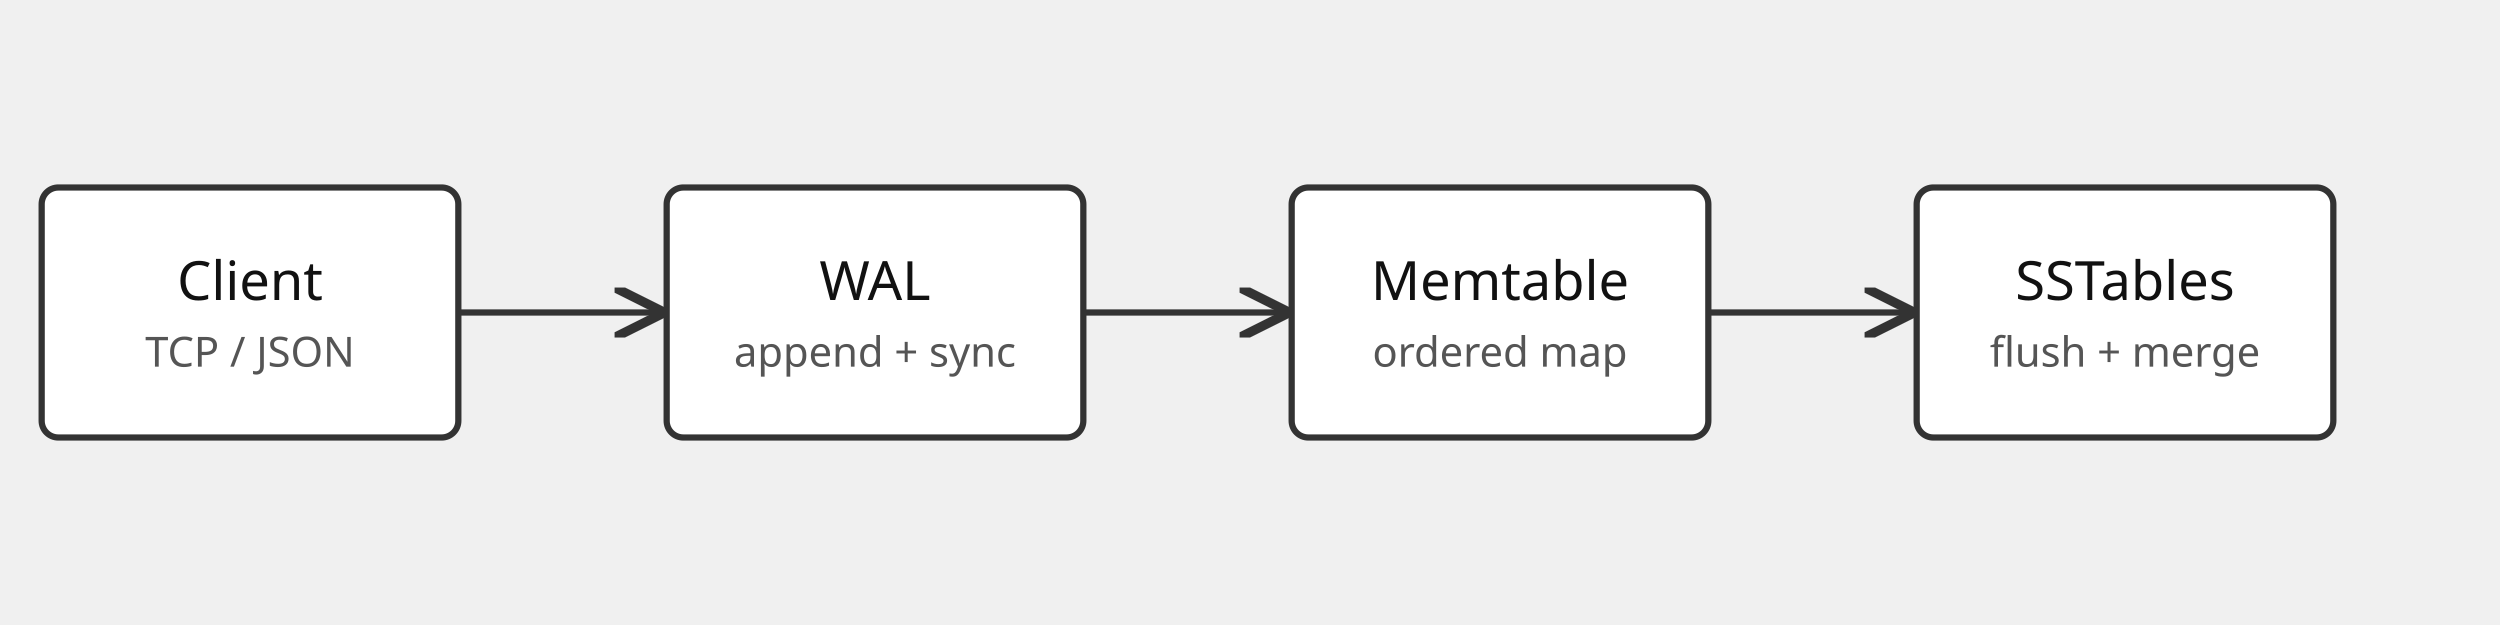
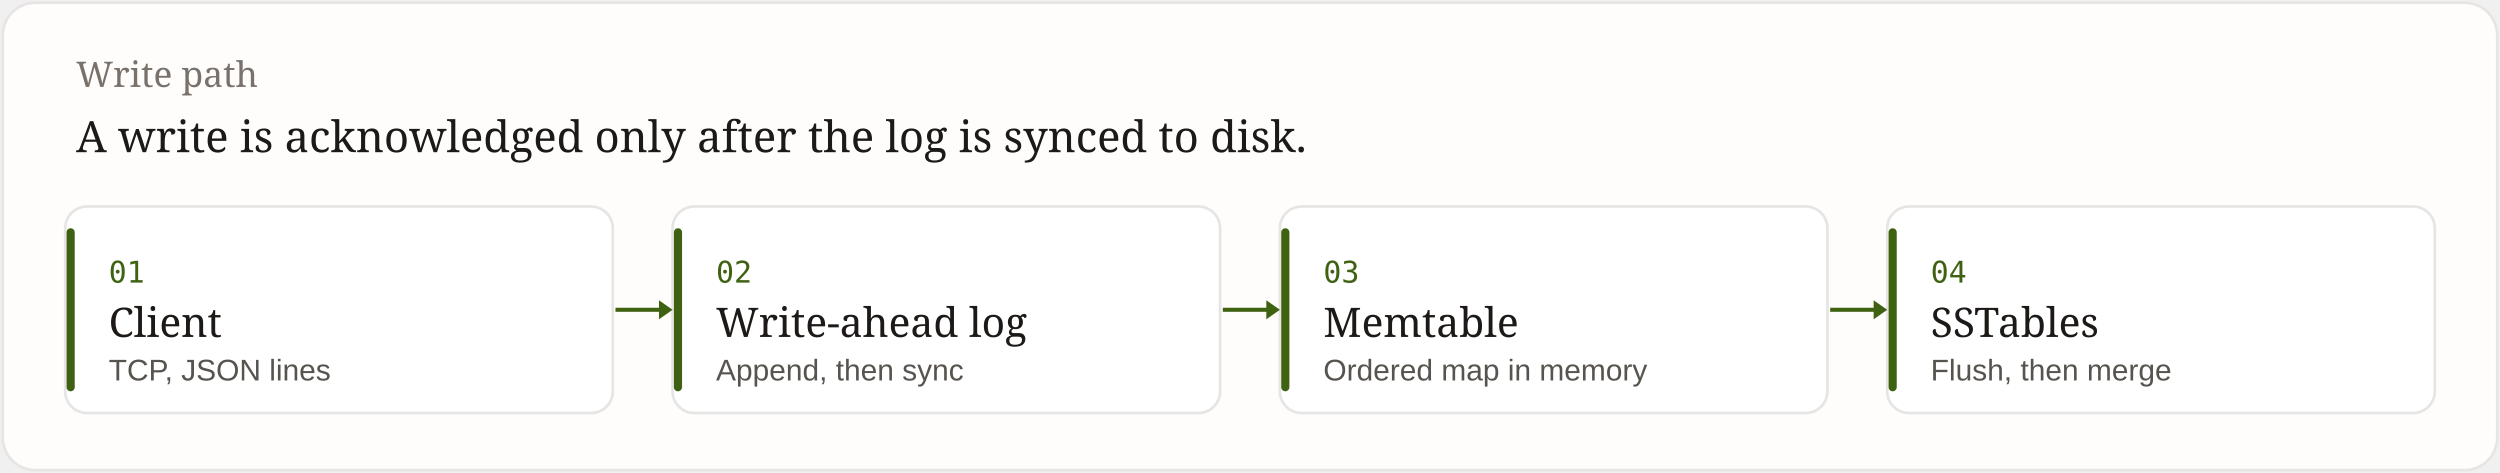
- <svg xmlns="http://www.w3.org/2000/svg" width="600" height="150" viewBox="0 0 600 150" role="img" aria-label="Write path diagram">
-   <style>
-     .box { fill: #ffffff; stroke: #333333; stroke-width: 1.5; }
-     .label { font-family: sans-serif; font-size: 13px; fill: #111111; text-anchor: middle; }
-     .sub { font-family: sans-serif; font-size: 10px; fill: #555555; text-anchor: middle; }
-     .arrow { stroke: #333333; stroke-width: 1.5; fill: none; marker-end: url(#head); }
-   </style>
-   <defs>
-     <marker id="head" markerWidth="8" markerHeight="8" refX="7" refY="4" orient="auto">
-       <path d="M0,0 L8,4 L0,8" fill="none" stroke="#333" stroke-width="1.5" />
-     </marker>
-   </defs>
-   <rect class="box" x="10" y="45" width="100" height="60" rx="4" />
-   <text class="label" x="60" y="72">Client</text>
-   <text class="sub" x="60" y="88">TCP / JSON</text>
-   <rect class="box" x="160" y="45" width="100" height="60" rx="4" />
-   <text class="label" x="210" y="72">WAL</text>
-   <text class="sub" x="210" y="88">append + sync</text>
-   <rect class="box" x="310" y="45" width="100" height="60" rx="4" />
-   <text class="label" x="360" y="72">Memtable</text>
-   <text class="sub" x="360" y="88">ordered map</text>
-   <rect class="box" x="460" y="45" width="100" height="60" rx="4" />
-   <text class="label" x="510" y="72">SSTables</text>
-   <text class="sub" x="510" y="88">flush + merge</text>
-   <line class="arrow" x1="110" y1="75" x2="158" y2="75" />
-   <line class="arrow" x1="260" y1="75" x2="308" y2="75" />
-   <line class="arrow" x1="410" y1="75" x2="458" y2="75" />
+ <svg xmlns="http://www.w3.org/2000/svg" width="920" height="174" viewBox="0 0 920 174" role="img" aria-labelledby="title desc">
+   <rect x="1" y="1" width="918" height="172" rx="12" fill="#fffdfb" stroke="#e7e5e4" />
+   <text x="28" y="32" fill="#78716c" font-family="Georgia, 'Iowan Old Style', serif" font-size="13">Write path</text>
+   <text x="28" y="56" fill="#1c1917" font-family="Georgia, 'Iowan Old Style', serif" font-size="16">A write is acknowledged only after the log is synced to disk.</text>
+   <rect x="24.0" y="76" width="201.5" height="76" rx="8" fill="#fff" stroke="#e7e5e4" />
+   <rect x="24.5" y="84" width="3" height="60" rx="1.5" fill="#3f6212" />
+   <text x="40.0" y="104" fill="#3f6212" font-family="ui-monospace,Menlo,monospace" font-size="11">01</text>
+   <text x="40.0" y="124" fill="#1c1917" font-family="Georgia, serif" font-size="15">Client</text>
+   <text x="40.0" y="140" fill="#57534e" font-family="Arial,Helvetica,sans-serif" font-size="11">TCP, JSON lines</text>
+   <rect x="247.5" y="76" width="201.5" height="76" rx="8" fill="#fff" stroke="#e7e5e4" />
+   <rect x="248.0" y="84" width="3" height="60" rx="1.5" fill="#3f6212" />
+   <text x="263.5" y="104" fill="#3f6212" font-family="ui-monospace,Menlo,monospace" font-size="11">02</text>
+   <text x="263.5" y="124" fill="#1c1917" font-family="Georgia, serif" font-size="15">Write-ahead log</text>
+   <text x="263.5" y="140" fill="#57534e" font-family="Arial,Helvetica,sans-serif" font-size="11">Append, then sync</text>
+   <rect x="471.0" y="76" width="201.5" height="76" rx="8" fill="#fff" stroke="#e7e5e4" />
+   <rect x="471.5" y="84" width="3" height="60" rx="1.5" fill="#3f6212" />
+   <text x="487.0" y="104" fill="#3f6212" font-family="ui-monospace,Menlo,monospace" font-size="11">03</text>
+   <text x="487.0" y="124" fill="#1c1917" font-family="Georgia, serif" font-size="15">Memtable</text>
+   <text x="487.0" y="140" fill="#57534e" font-family="Arial,Helvetica,sans-serif" font-size="11">Ordered map in memory</text>
+   <rect x="694.5" y="76" width="201.5" height="76" rx="8" fill="#fff" stroke="#e7e5e4" />
+   <rect x="695.0" y="84" width="3" height="60" rx="1.5" fill="#3f6212" />
+   <text x="710.5" y="104" fill="#3f6212" font-family="ui-monospace,Menlo,monospace" font-size="11">04</text>
+   <text x="710.5" y="124" fill="#1c1917" font-family="Georgia, serif" font-size="15">SSTables</text>
+   <text x="710.5" y="140" fill="#57534e" font-family="Arial,Helvetica,sans-serif" font-size="11">Flush, then merge</text>
+   <path d="M226.5 114.0 h18.0" fill="none" stroke="#3f6212" stroke-width="1.5" />
+   <path d="M242.5 110.5 l5 3.5 -5 3.5" fill="#3f6212" />
+   <path d="M450.0 114.0 h18.0" fill="none" stroke="#3f6212" stroke-width="1.5" />
+   <path d="M466.0 110.5 l5 3.5 -5 3.5" fill="#3f6212" />
+   <path d="M673.5 114.0 h18.0" fill="none" stroke="#3f6212" stroke-width="1.5" />
+   <path d="M689.5 110.5 l5 3.5 -5 3.5" fill="#3f6212" />
</svg>
